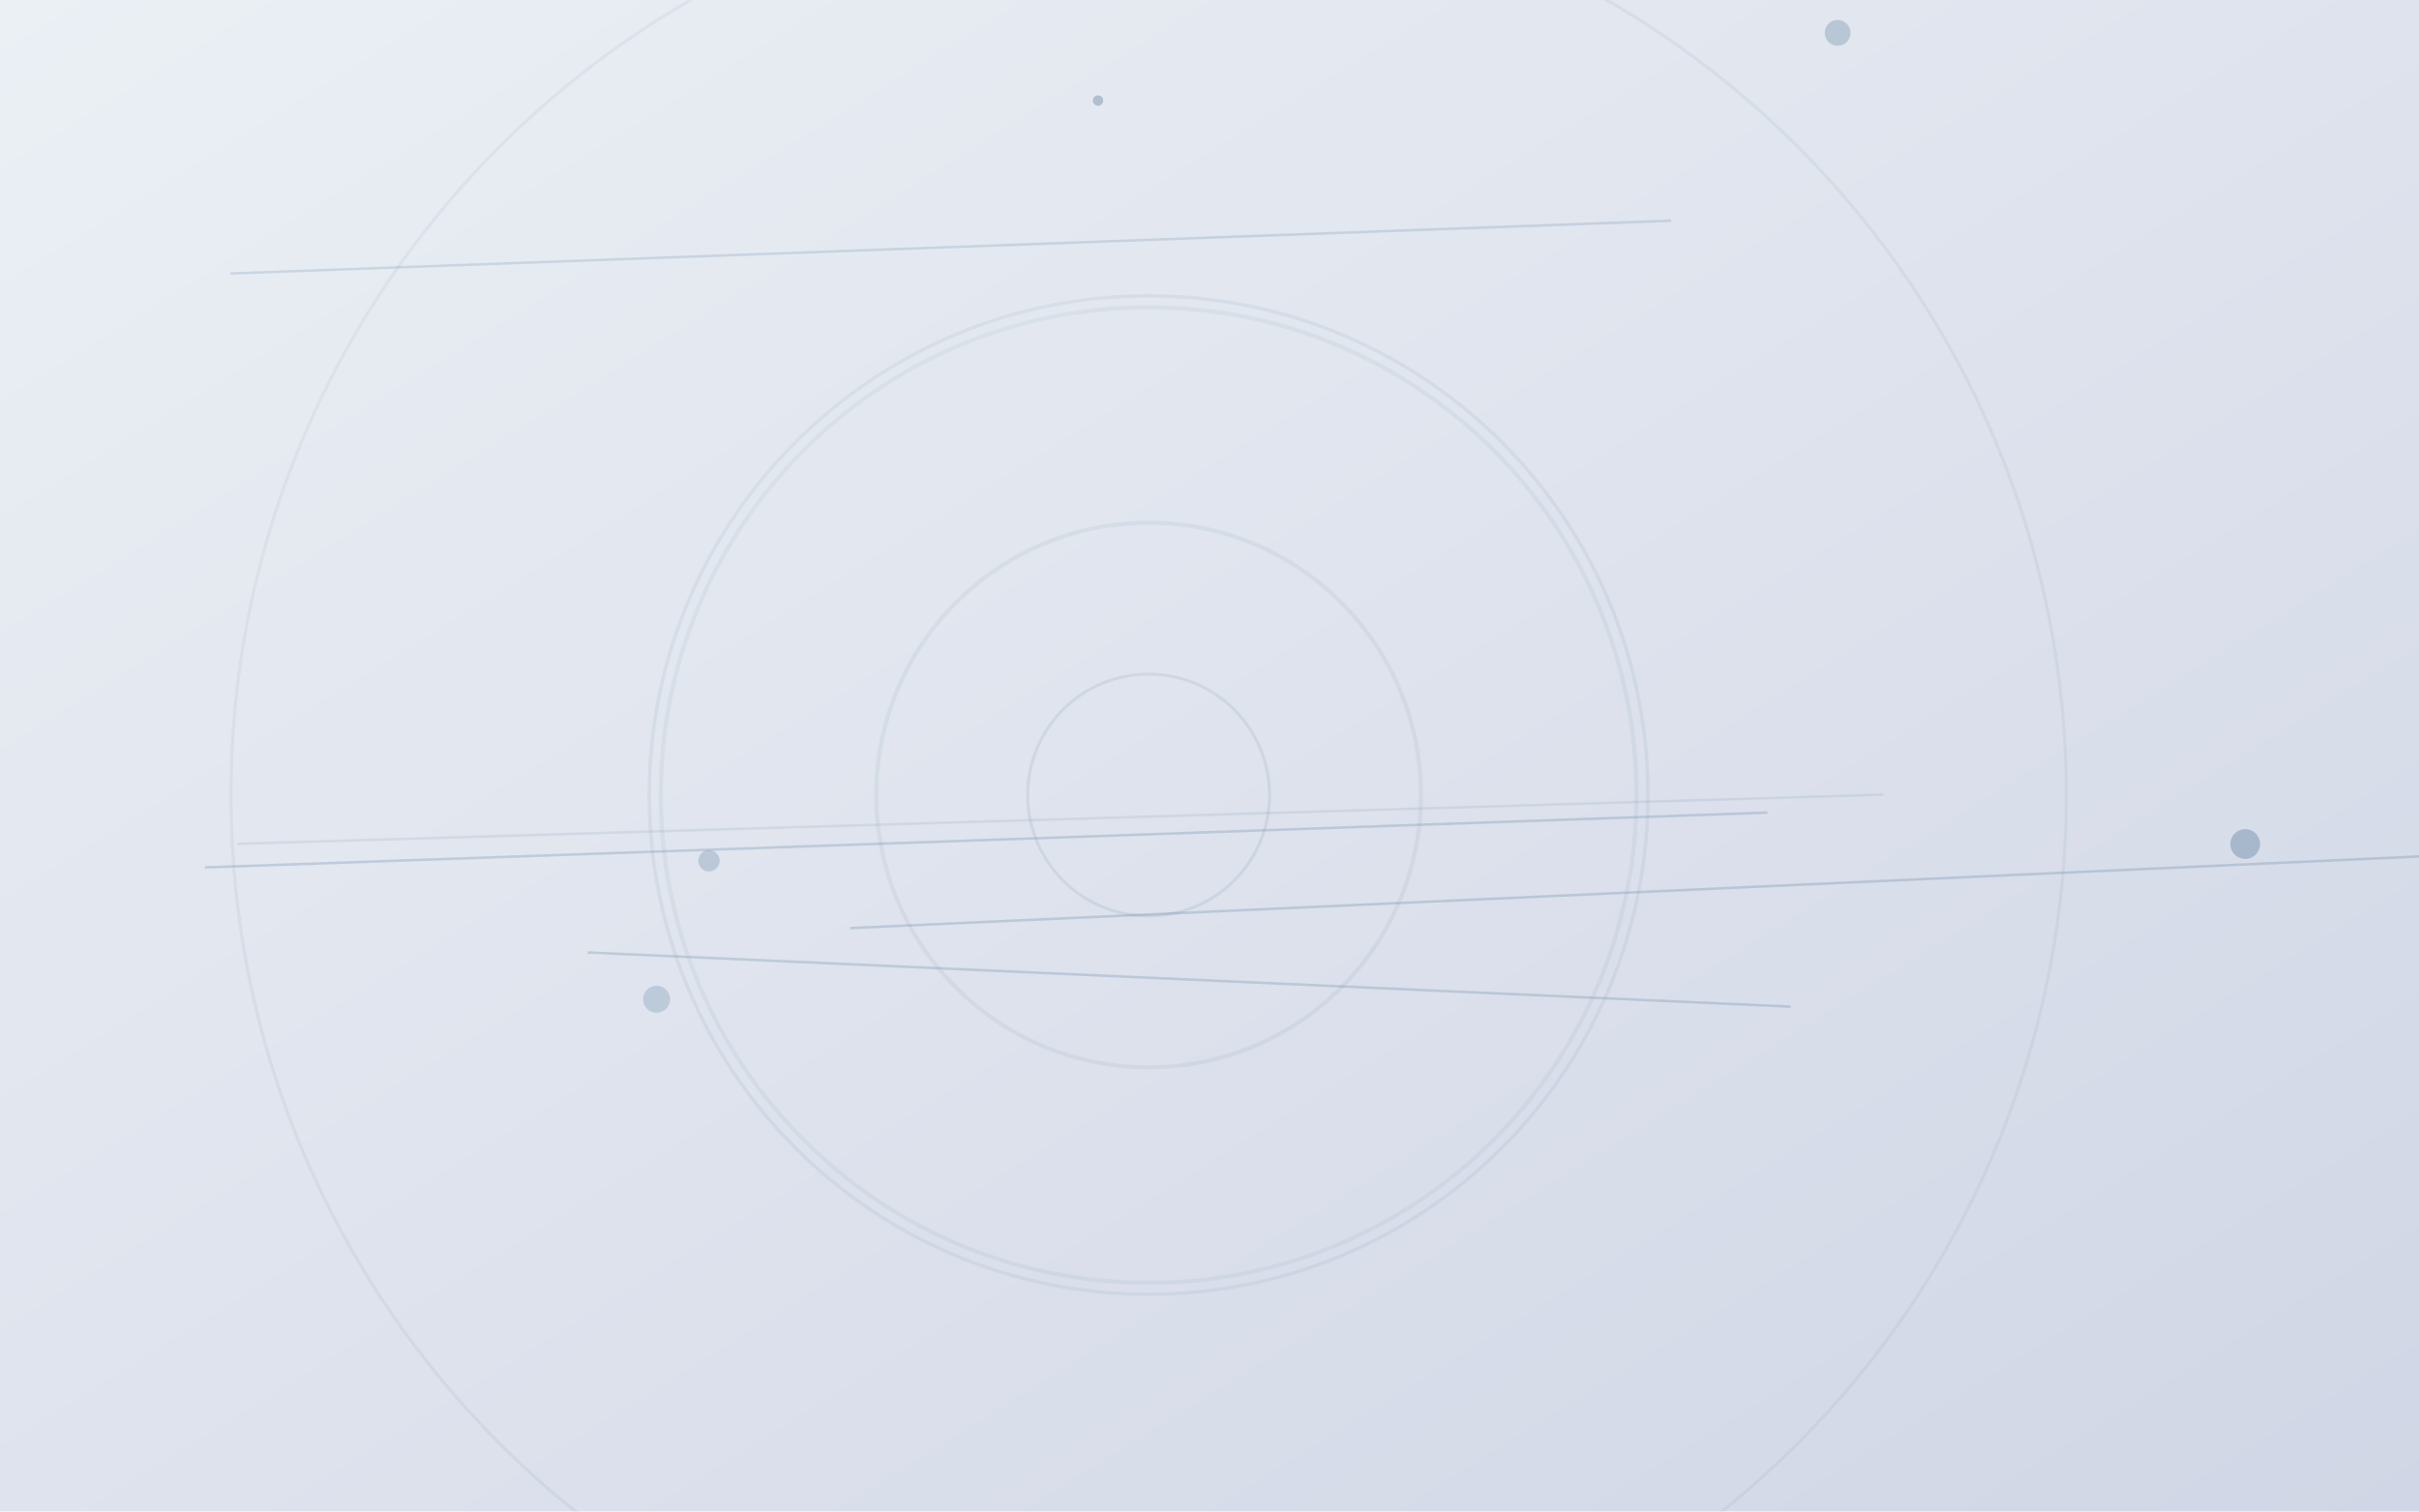
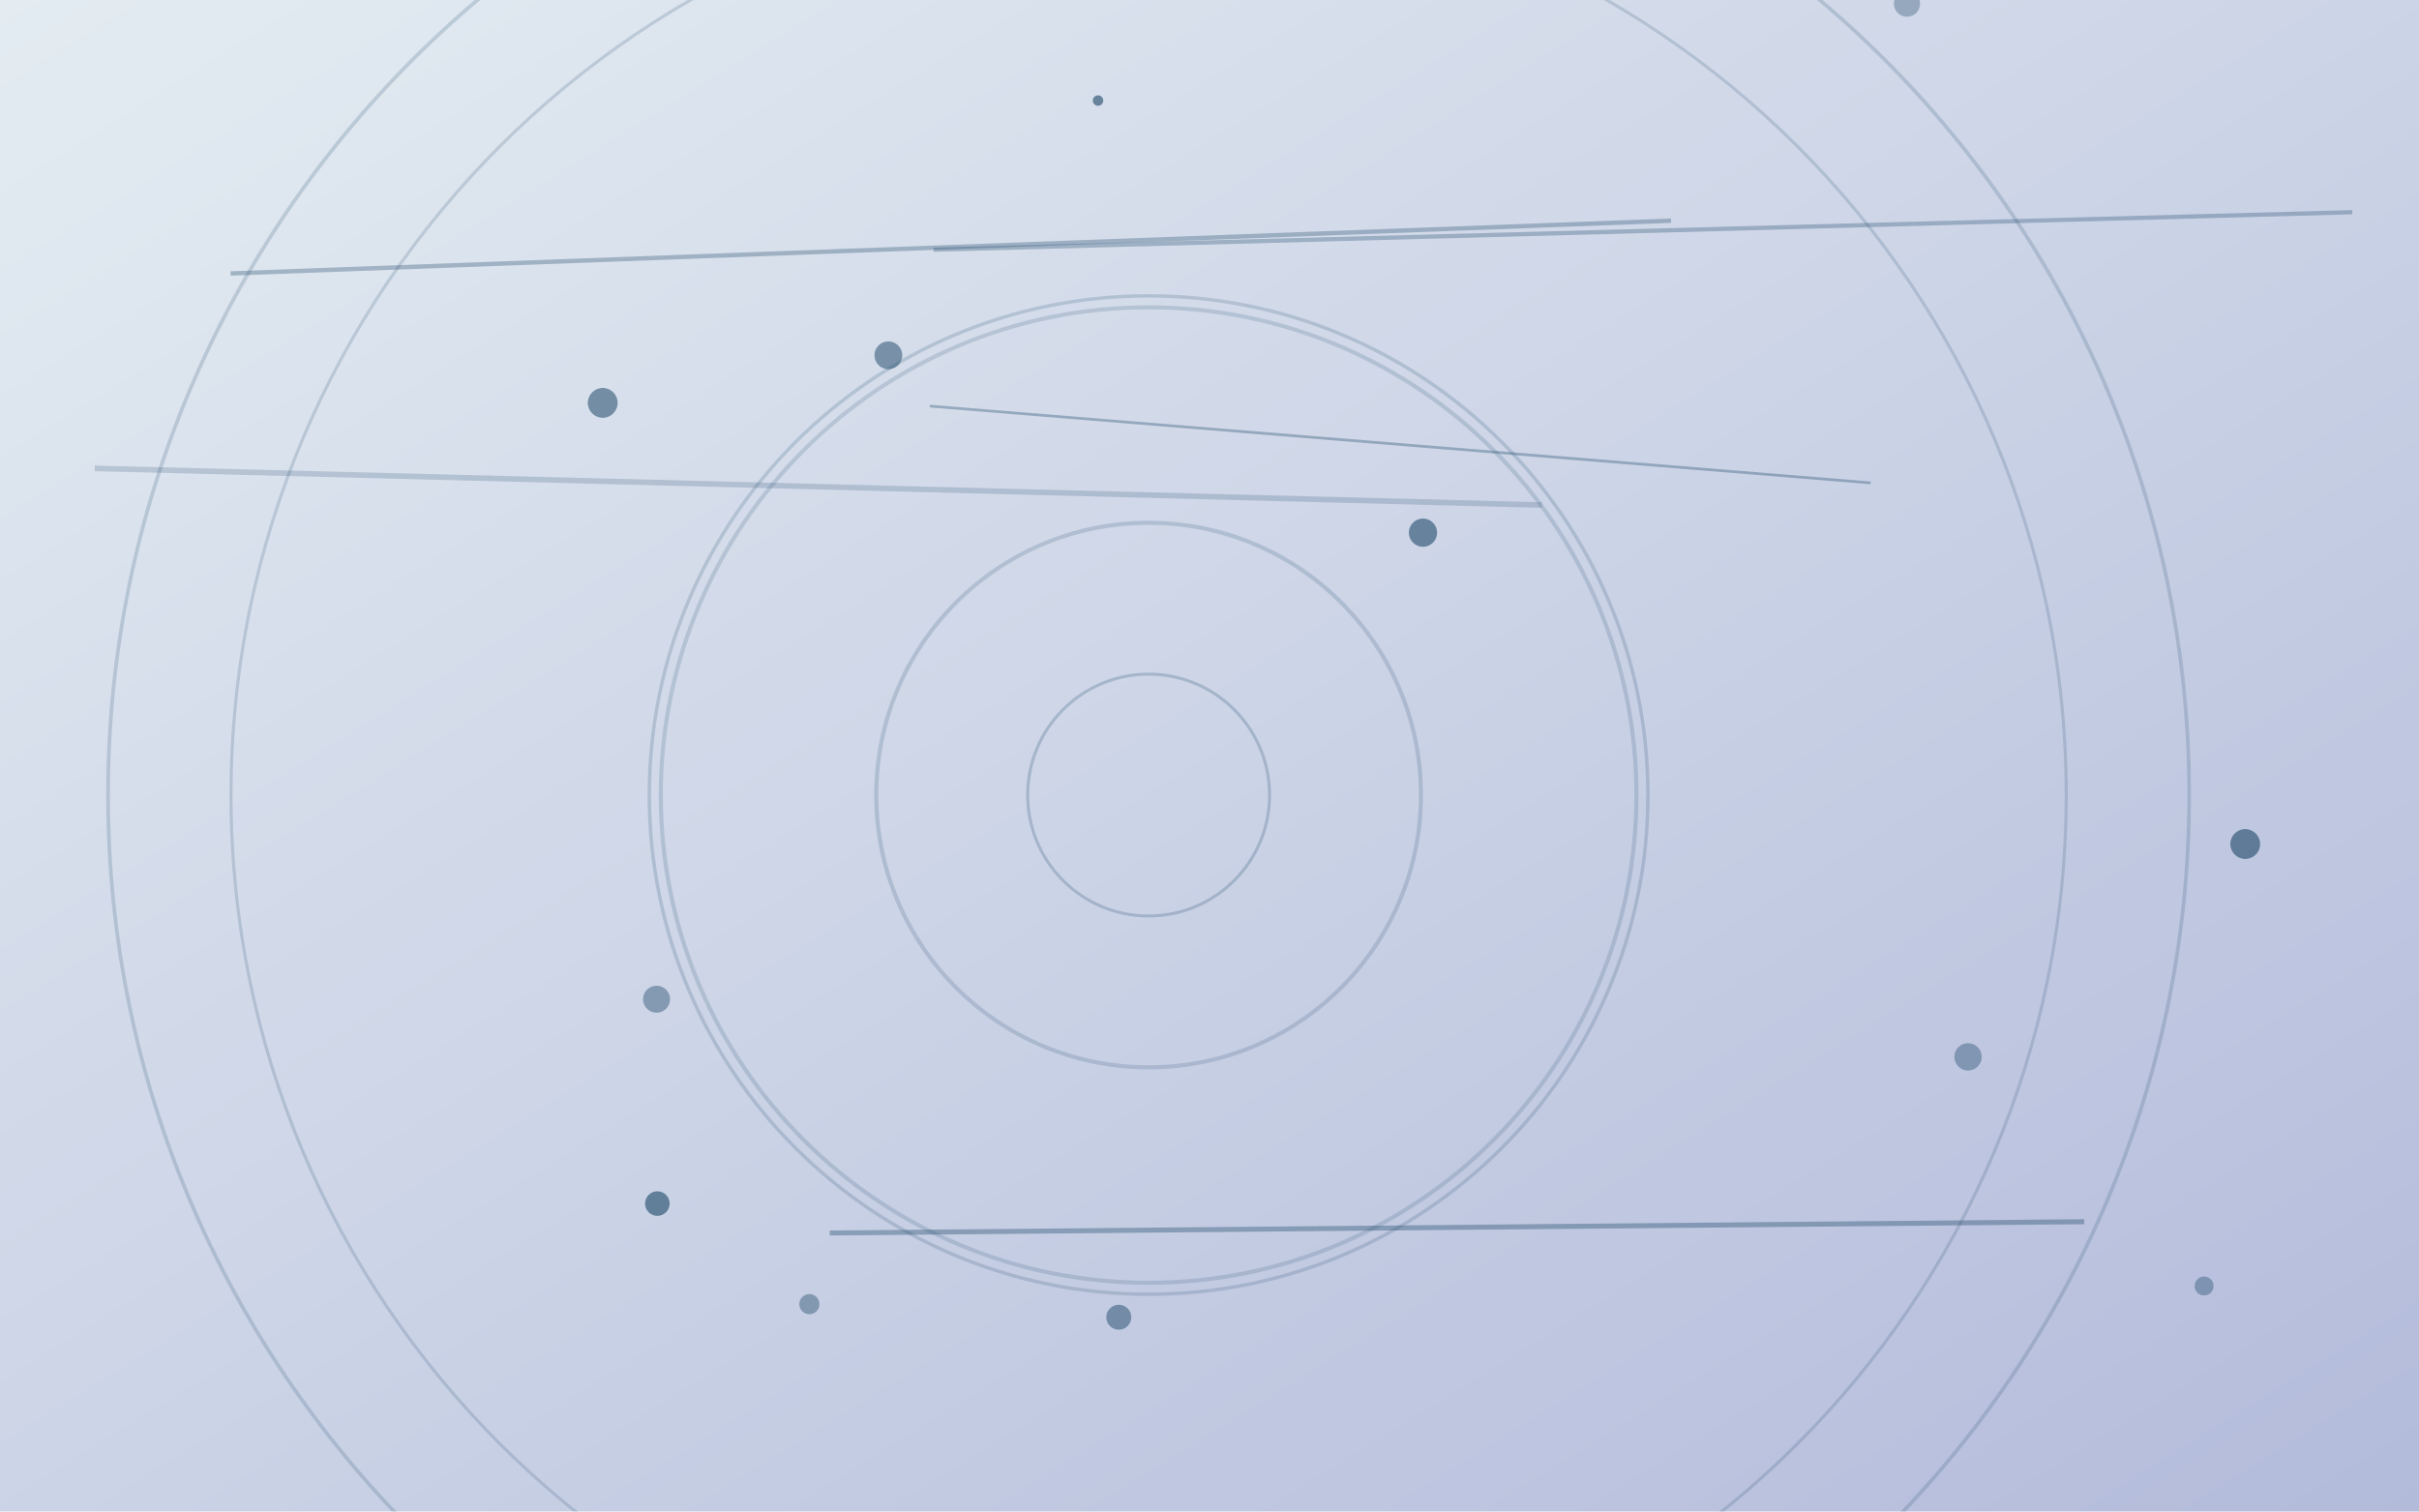
<svg xmlns="http://www.w3.org/2000/svg" viewBox="0 0 1200 750" width="1200" height="750" role="img" aria-label="">
  <defs>
    <linearGradient id="g" x1="0" y1="0" x2="1" y2="1">
-       <stop offset="0" stop-color="hsl(206 32% 94%)" />
-       <stop offset="1" stop-color="hsl(224 30% 86%)" />
+       <stop offset="0" stop-color="hsl(206 34% 92%)" />
+       <stop offset="1" stop-color="hsl(228 36% 78%)" />
    </linearGradient>
    <clipPath id="c">
      <rect width="1200" height="750" />
    </clipPath>
  </defs>
  <rect width="1200" height="750" fill="url(#g)" />
  <g clip-path="url(#c)">
-     <circle cx="569.8" cy="394.5" r="60.0" fill="none" stroke="hsl(206 34% 42%)" stroke-width="1.48" opacity="0.115" />
-     <circle cx="569.8" cy="394.5" r="135.1" fill="none" stroke="hsl(206 34% 42%)" stroke-width="2.03" opacity="0.079" />
-     <circle cx="569.8" cy="394.5" r="247.7" fill="none" stroke="hsl(206 34% 42%)" stroke-width="1.72" opacity="0.083" />
-     <circle cx="569.8" cy="394.5" r="242.0" fill="none" stroke="hsl(206 34% 42%)" stroke-width="2.03" opacity="0.074" />
-     <circle cx="569.8" cy="394.5" r="455.2" fill="none" stroke="hsl(206 34% 42%)" stroke-width="1.55" opacity="0.080" />
-     <line x1="117.9" y1="418.7" x2="934.3" y2="394.3" stroke="hsl(206 34% 42%)" stroke-width="1.25" opacity="0.111" />
-     <line x1="421.8" y1="460.5" x2="1308.7" y2="420.0" stroke="hsl(206 34% 42%)" stroke-width="1.25" opacity="0.233" />
-     <line x1="291.5" y1="472.6" x2="888.3" y2="499.5" stroke="hsl(206 34% 42%)" stroke-width="1.25" opacity="0.225" />
-     <line x1="114.4" y1="135.7" x2="829.0" y2="109.5" stroke="hsl(206 34% 42%)" stroke-width="1.25" opacity="0.184" />
-     <line x1="101.7" y1="430.4" x2="876.8" y2="403.2" stroke="hsl(206 34% 42%)" stroke-width="1.25" opacity="0.229" />
-     <circle cx="911.6" cy="16.3" r="6.4" fill="hsl(206 34% 42%)" opacity="0.267" />
-     <circle cx="351.7" cy="427.1" r="5.3" fill="hsl(206 34% 42%)" opacity="0.244" />
-     <circle cx="1113.8" cy="418.8" r="7.4" fill="hsl(206 34% 42%)" opacity="0.338" />
-     <circle cx="544.7" cy="49.9" r="2.6" fill="hsl(206 34% 42%)" opacity="0.335" />
-     <circle cx="325.7" cy="495.8" r="6.7" fill="hsl(206 34% 42%)" opacity="0.225" />
+     <circle cx="569.8" cy="394.5" r="60.0" fill="none" stroke="hsl(206 46% 30%)" stroke-width="1.48" opacity="0.245" />
+     <circle cx="569.8" cy="394.5" r="135.1" fill="none" stroke="hsl(206 46% 30%)" stroke-width="2.03" opacity="0.188" />
+     <circle cx="569.8" cy="394.5" r="247.7" fill="none" stroke="hsl(206 46% 30%)" stroke-width="1.72" opacity="0.196" />
+     <circle cx="569.8" cy="394.5" r="242.0" fill="none" stroke="hsl(206 46% 30%)" stroke-width="2.03" opacity="0.182" />
+     <circle cx="569.8" cy="394.5" r="455.2" fill="none" stroke="hsl(206 46% 30%)" stroke-width="1.55" opacity="0.190" />
+     <circle cx="569.8" cy="394.5" r="516.2" fill="none" stroke="hsl(206 46% 30%)" stroke-width="1.82" opacity="0.199" />
+     <line x1="47.0" y1="232.4" x2="764.8" y2="250.6" stroke="hsl(206 46% 30%)" stroke-width="2.76" opacity="0.211" />
+     <line x1="411.6" y1="611.8" x2="1033.9" y2="606.2" stroke="hsl(206 46% 30%)" stroke-width="2.48" opacity="0.396" />
+     <line x1="114.4" y1="135.7" x2="829.0" y2="109.5" stroke="hsl(206 46% 30%)" stroke-width="2.17" opacity="0.333" />
+     <line x1="461.2" y1="201.5" x2="928.0" y2="239.6" stroke="hsl(206 46% 30%)" stroke-width="1.34" opacity="0.367" />
+     <line x1="463.1" y1="123.9" x2="1166.9" y2="105.3" stroke="hsl(206 46% 30%)" stroke-width="2.11" opacity="0.322" />
+     <circle cx="1113.8" cy="418.8" r="7.4" fill="hsl(206 46% 30%)" opacity="0.647" />
+     <circle cx="544.7" cy="49.9" r="2.6" fill="hsl(206 46% 30%)" opacity="0.641" />
+     <circle cx="325.7" cy="495.8" r="6.7" fill="hsl(206 46% 30%)" opacity="0.449" />
+     <circle cx="976.3" cy="524.4" r="6.8" fill="hsl(206 46% 30%)" opacity="0.413" />
+     <circle cx="299.0" cy="199.9" r="7.4" fill="hsl(206 46% 30%)" opacity="0.581" />
+     <circle cx="705.9" cy="264.3" r="7.0" fill="hsl(206 46% 30%)" opacity="0.632" />
+     <circle cx="326.1" cy="597.2" r="6.1" fill="hsl(206 46% 30%)" opacity="0.644" />
+     <circle cx="401.5" cy="647.1" r="5.0" fill="hsl(206 46% 30%)" opacity="0.438" />
+     <circle cx="555.0" cy="653.6" r="6.2" fill="hsl(206 46% 30%)" opacity="0.527" />
+     <circle cx="1093.4" cy="638.1" r="4.7" fill="hsl(206 46% 30%)" opacity="0.411" />
+     <circle cx="946.0" cy="1.8" r="6.5" fill="hsl(206 46% 30%)" opacity="0.360" />
+     <circle cx="440.7" cy="176.3" r="6.9" fill="hsl(206 46% 30%)" opacity="0.542" />
  </g>
</svg>
